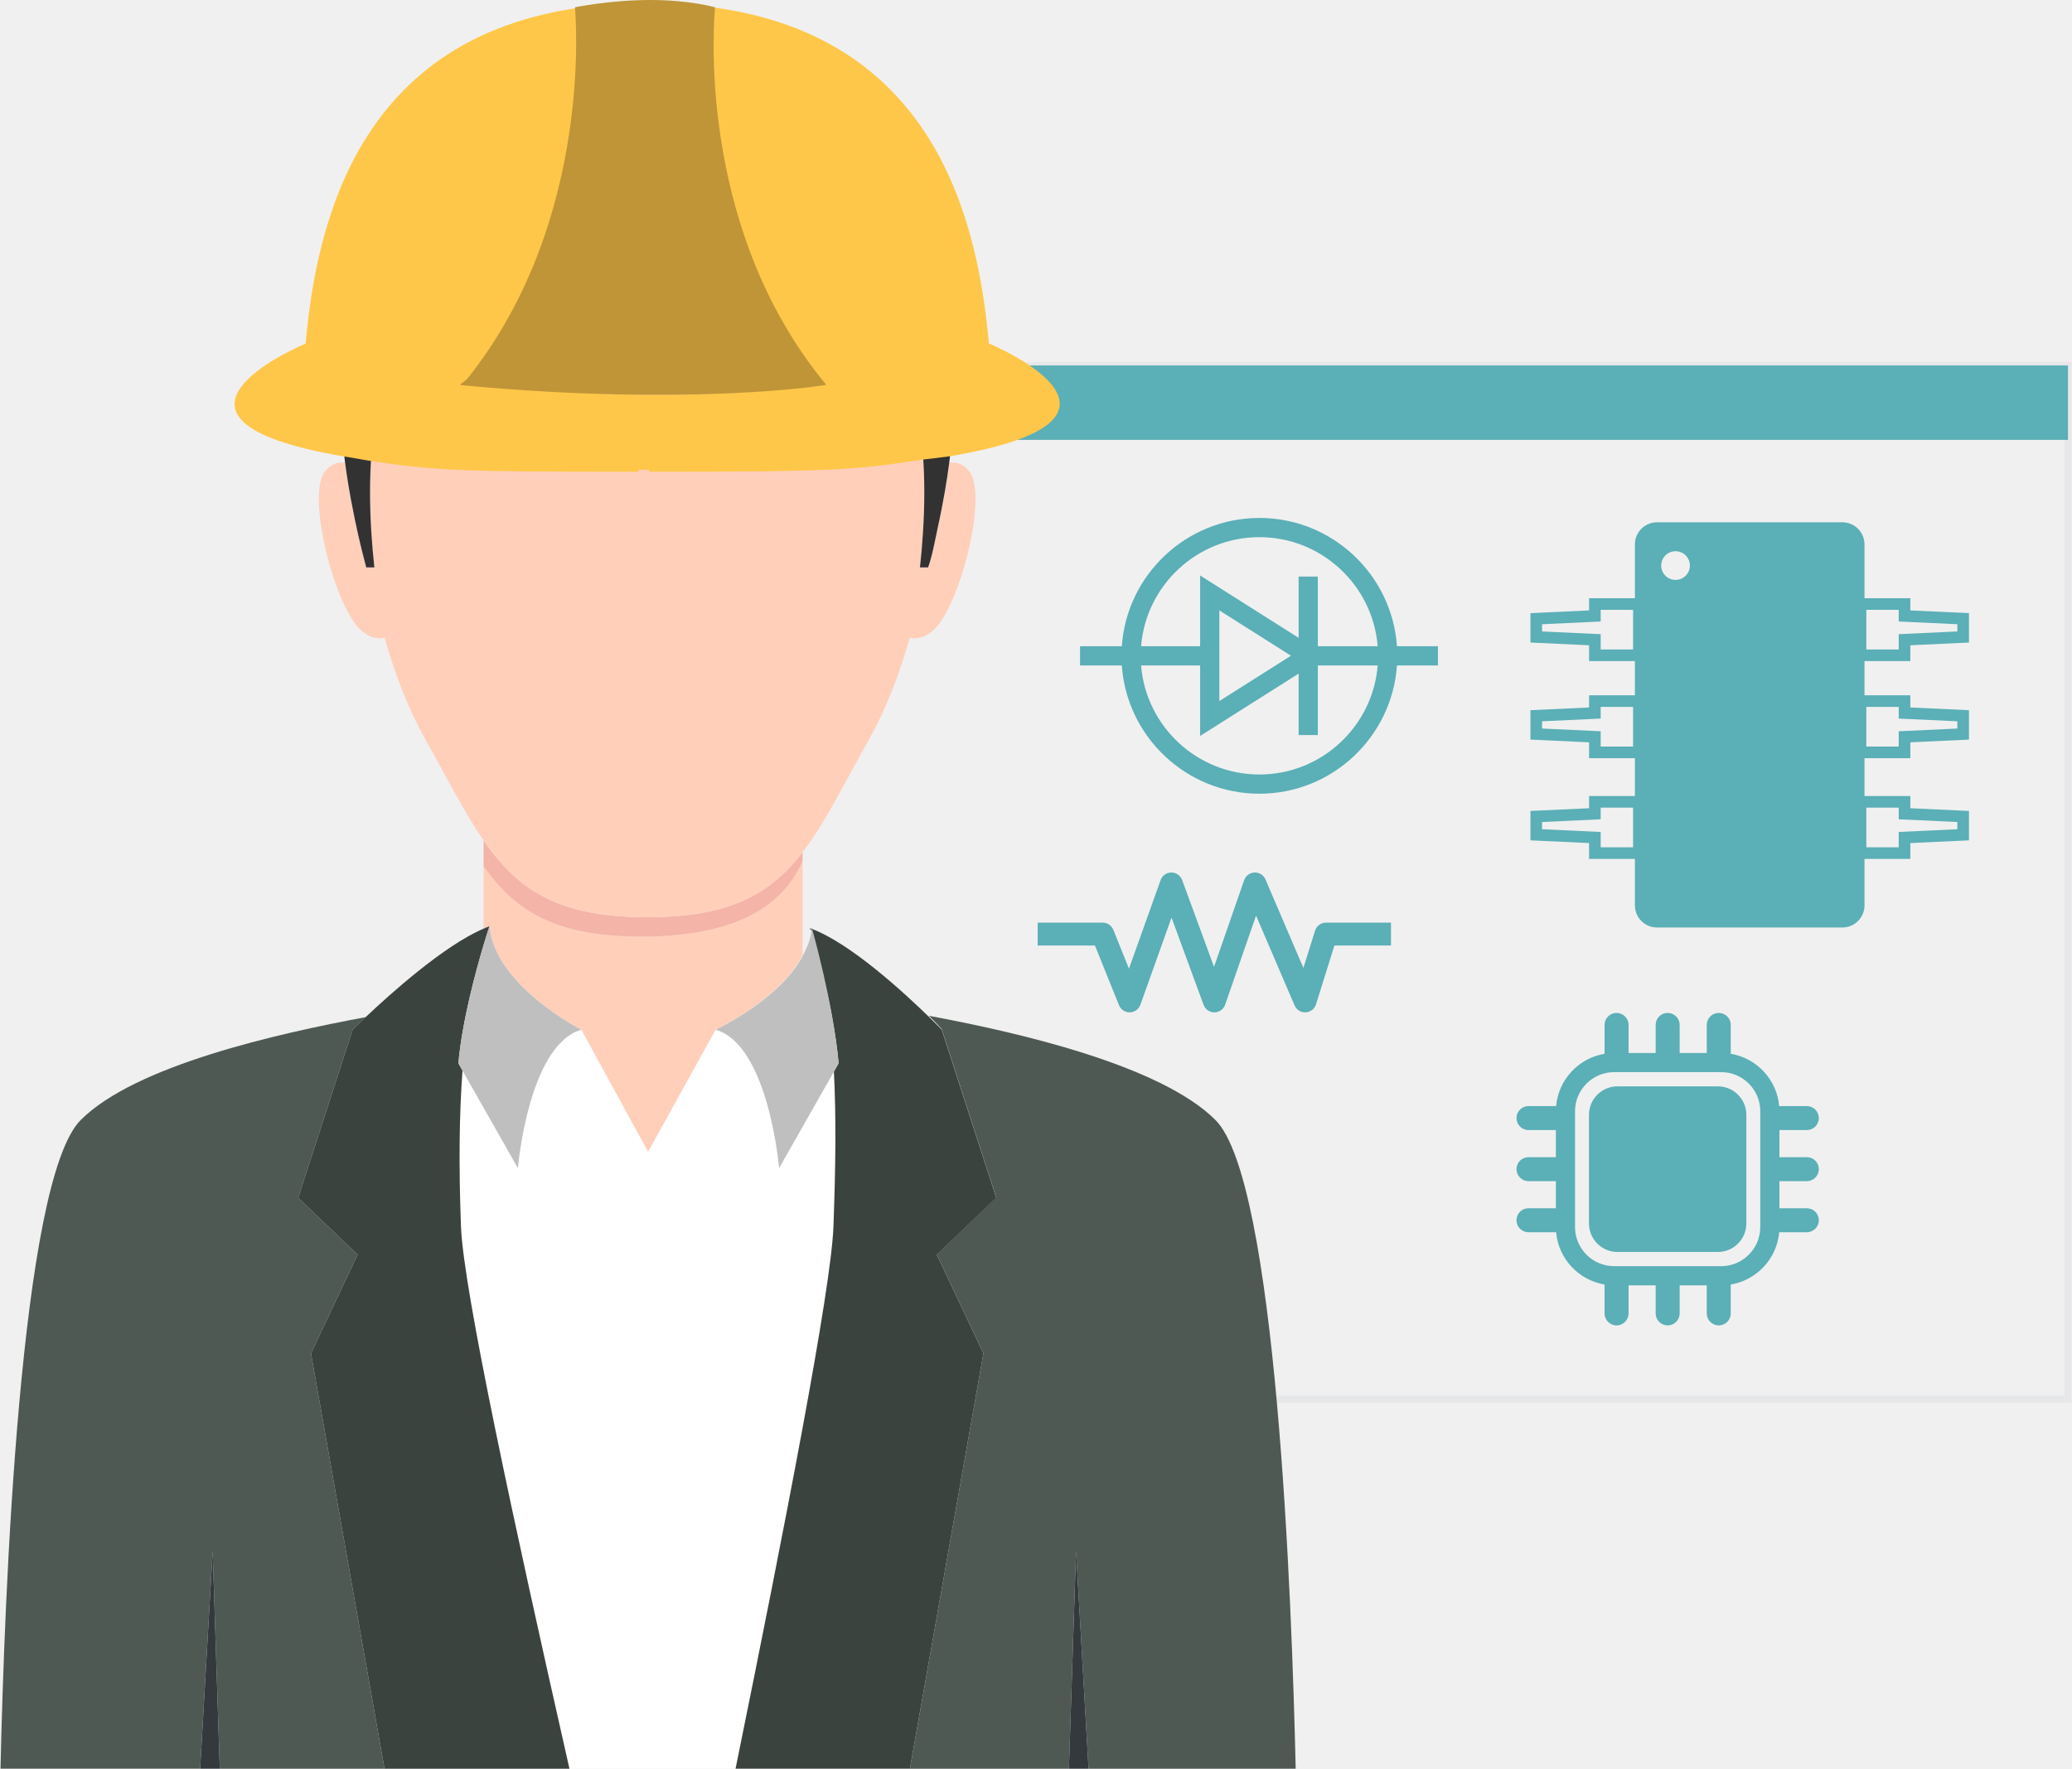
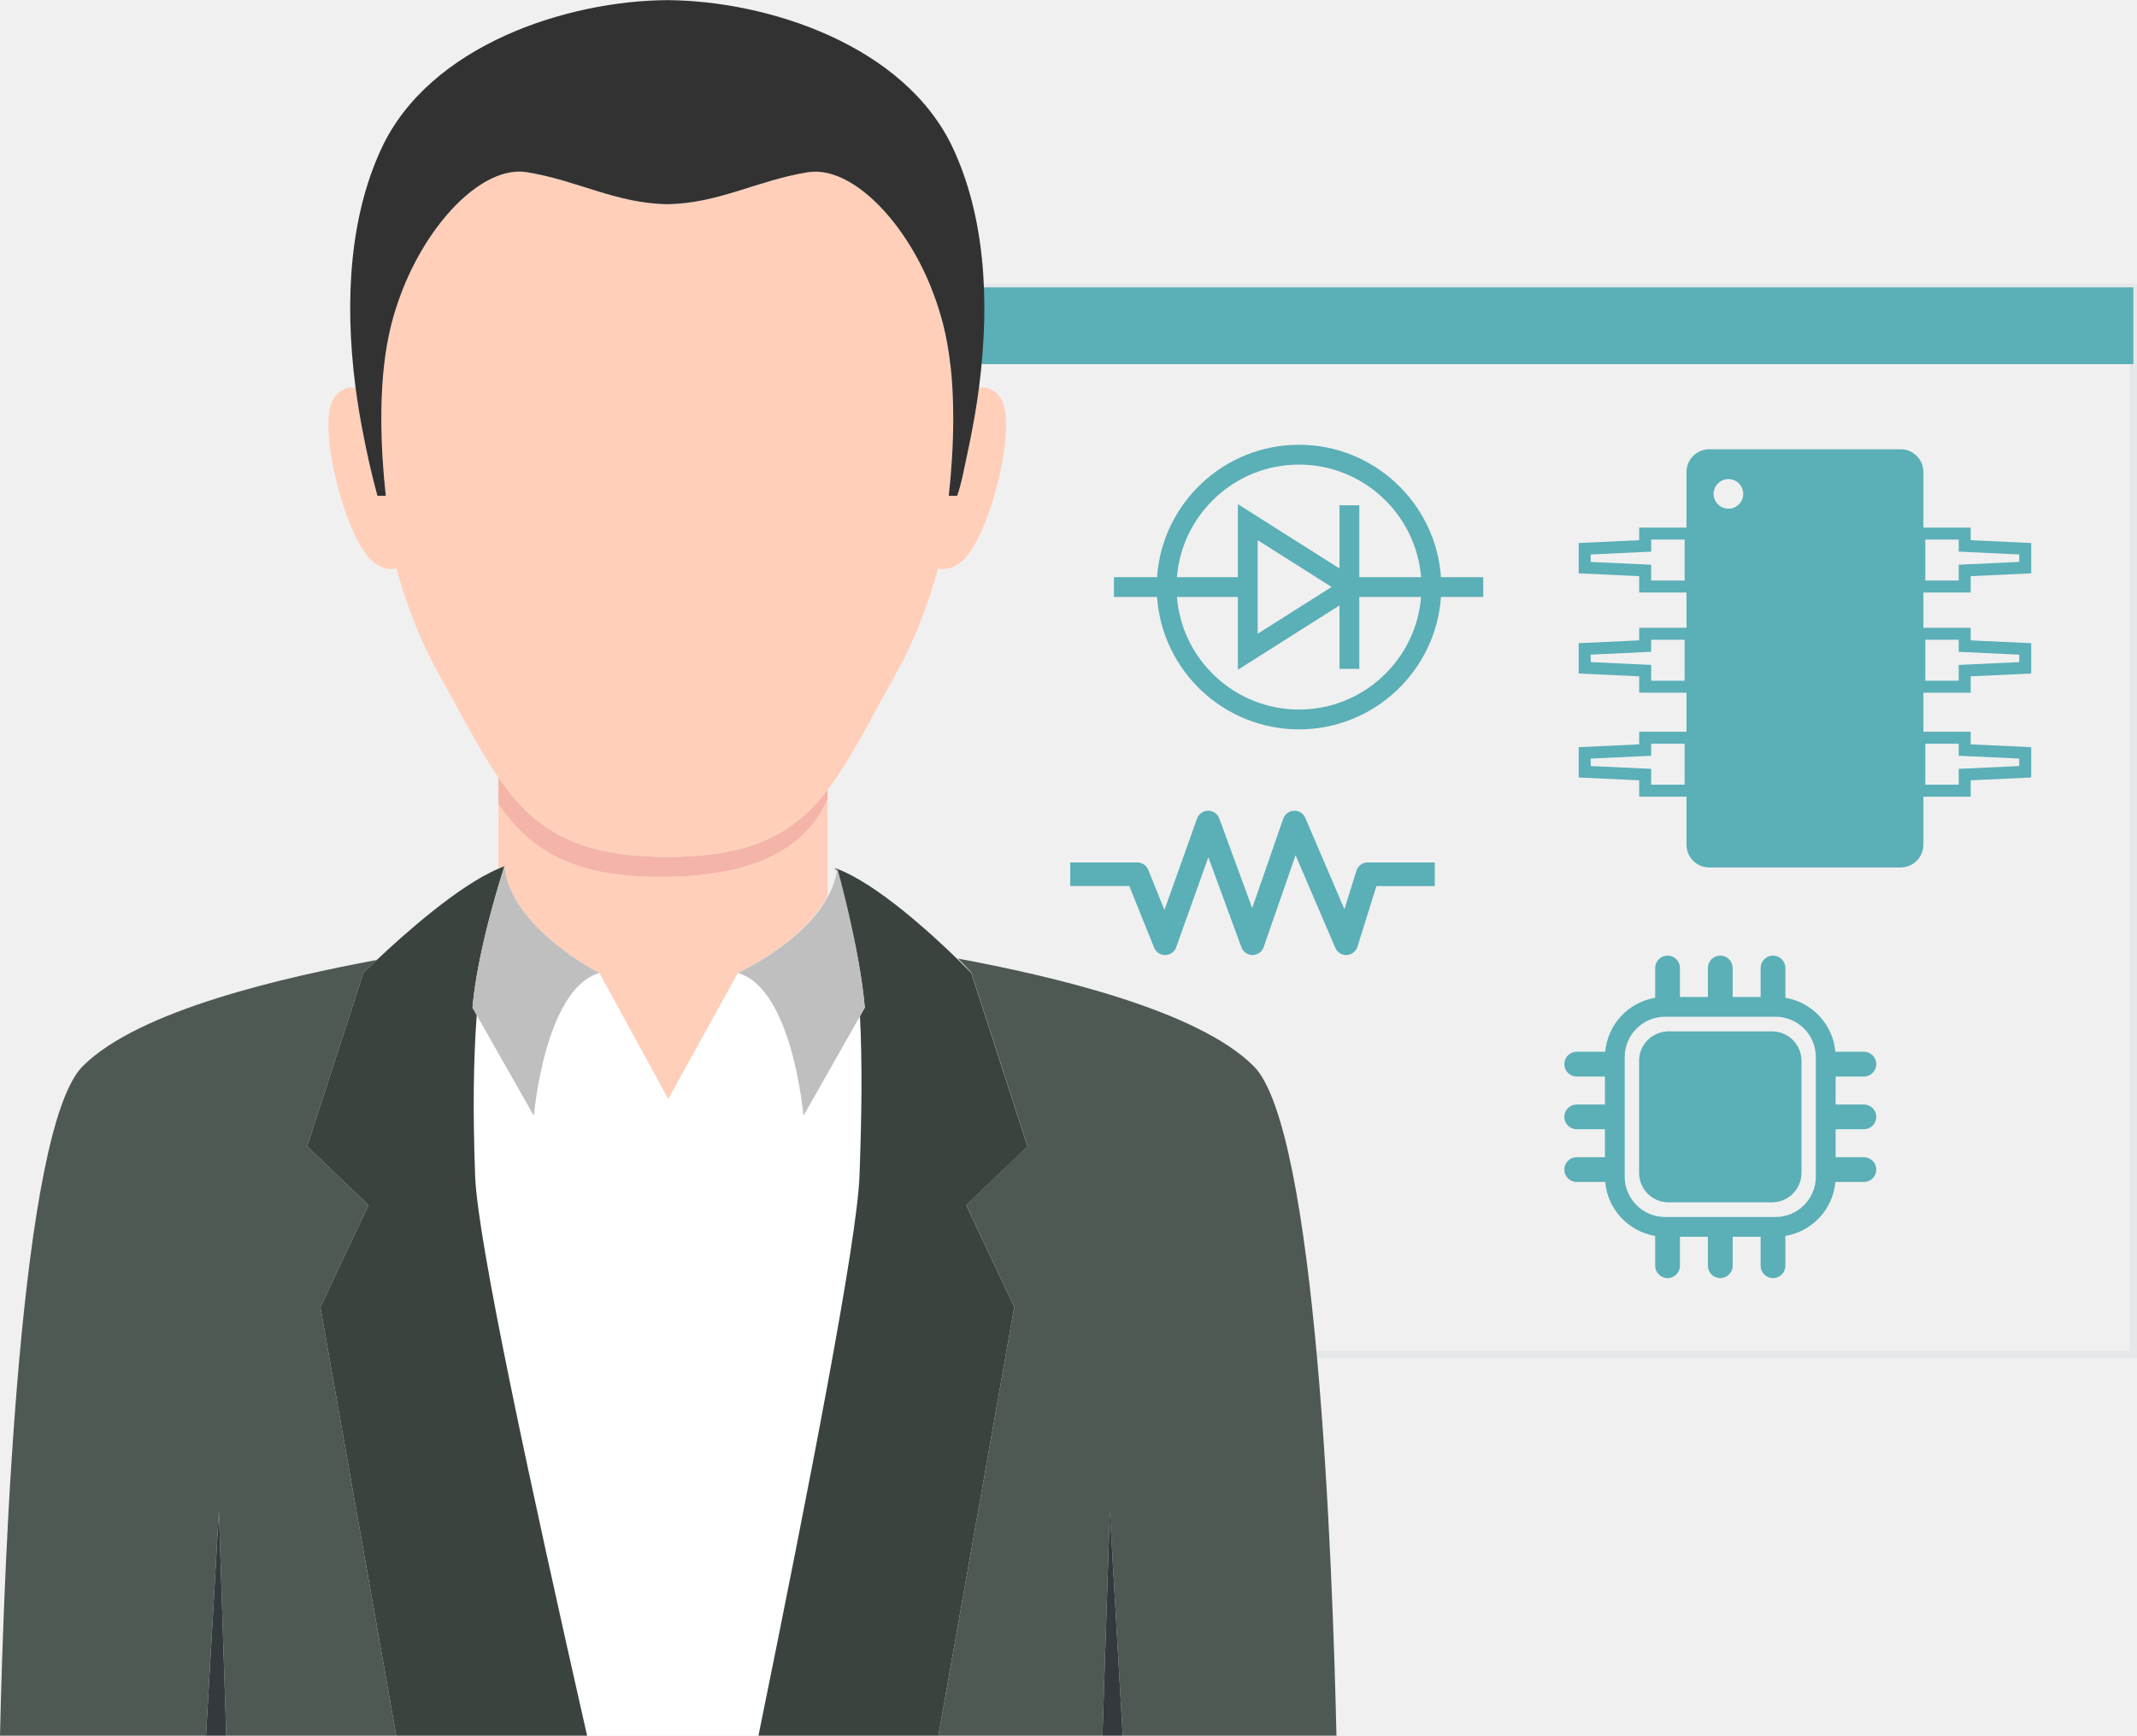
- <svg xmlns="http://www.w3.org/2000/svg" xml:space="preserve" width="609px" height="520px" version="1.1" style="shape-rendering:geometricPrecision; text-rendering:geometricPrecision; image-rendering:optimizeQuality; fill-rule:evenodd; clip-rule:evenodd" viewBox="0 0 3108608 2655595" enable-background="new 0 0 298 298">
-   <defs>
-     <style type="text/css">
-    
-     .str0 {stroke:#E6E7E8;stroke-width:10641.5}
-     .fil0 {fill:none}
-     .fil9 {fill:#323232}
-     .fil5 {fill:#34393E}
-     .fil7 {fill:#3B433F}
-     .fil2 {fill:#4F5954}
-     .fil1 {fill:#5BAFB7}
-     .fil12 {fill:#5BAFB7}
-     .fil11 {fill:#BF9537}
-     .fil8 {fill:#BFBFBF}
-     .fil4 {fill:#F4B4A7}
-     .fil10 {fill:#FFC749}
-     .fil3 {fill:#FFCFBA}
-     .fil6 {fill:white}
-    
-   </style>
-   </defs>
+ <svg xmlns="http://www.w3.org/2000/svg" xml:space="preserve" width="1902px" height="1545px" version="1.1" shape-rendering="geometricPrecision" text-rendering="geometricPrecision" image-rendering="optimizeQuality" fill-rule="evenodd" clip-rule="evenodd" viewBox="0 0 5346610 4342415">
  <g id="Layer_x0020_1">
-     <rect class="fil0 str0" x="971135" y="548708" width="2132152" height="1552093" />
-     <polygon class="fil1" points="1060243,548708 1060243,612551 1060243,660438 3103287,660438 3103287,612551 3103287,548708 " />
-     <path class="fil2" d="M1823687 1681607c-82568,-82568 -297788,-131921 -430155,-156450 12017,11716 19298,20095 19298,20095l81784 252760 -89174 85615 69960 148342 -110360 623626 238668 0 10708 -326774 18773 326774 310909 0c-5792,-255378 -29047,-882624 -120411,-973988z" />
-     <path class="fil2" d="M535997 1883820l-89192 -85440 81784 -252362c0,0 7408,-7408 19473,-18852 -132560,24740 -345559,72367 -427621,154411 -91364,91376 -114632,718610 -120441,973988l299658 0 18785 -326774 10708 326804 247228 0 -110324 -623524 69942 -148251z" />
-     <path class="fil3" d="M725137 1418869c2076,-6962 3879,-12850 5315,-17398 -1834,5713 -3626,11504 -5315,17398z" />
-     <path class="fil3" d="M871712 1546030l100334 183584 101547 -183584c0,0 95466,-44611 130292,-112013l0 -141037c-31925,72929 -108647,113263 -242324,113263 -127849,0 -188627,-37571 -236514,-105776l0 93897c2968,-1260 6002,-2648 8844,-3655 7764,89324 137821,155321 137821,155321z" />
-     <path class="fil4" d="M961573 1406261c133677,0 210399,-40316 242324,-113262l0 -13423c-48556,63029 -109383,97571 -233160,97571 -133737,0 -194250,-41100 -245678,-115446l0 38784c47881,68199 108677,105776 236514,105776z" />
-     <polygon class="fil5" points="299676,2655595 329151,2655595 318443,2328821 " />
-     <polygon class="fil5" points="1603708,2655595 1633189,2655595 1614422,2328821 " />
-     <path class="fil6" d="M1250963 1608932l-82230 144819c0,0 -15528,-184435 -95128,-207721l-101547 183584 -100334 -183584c-79583,23286 -95129,207721 -95129,207721l-83111 -146381c-4995,67595 -5713,142309 -2316,234439 3493,93855 79678,446660 162820,813768l118052 0 131281 0c74793,-367108 143462,-719919 146943,-813768 3396,-91937 4102,-165981 699,-232877z" />
-     <path class="fil7" d="M693472 1607370l-6177 -10883c5411,-62263 25904,-137634 37830,-177630 1689,-5876 3481,-11667 5315,-17398 2142,-6817 3451,-10744 3451,-10744 -2842,1007 -5876,2377 -8844,3655 -58800,24867 -140186,97988 -176997,132814 -12065,11444 -19473,18852 -19473,18852l-81784 252362 89192 85440 -69942 148233 110348 623524 99520 0 178083 0c-83142,-367108 -159327,-719919 -162820,-813768 -3421,-92148 -2703,-166844 2298,-234457z" />
-     <path class="fil7" d="M1214846 1393520c338,1007 640,2075 990,3083 96,-845 349,-1659 428,-2504 -477,-163 -971,-434 -1418,-579z" />
-     <path class="fil7" d="M1405440 1883820l89174 -85440 -81784 -252362c0,0 -7281,-7583 -19298,-19310 -36805,-35930 -118655,-111362 -177232,-132609 338,1134 34012,113516 41722,202376l-7053 12433c3403,66896 2697,140940 -699,232889 -3481,93855 -72162,446660 -146943,813768l172599 0 89096 0 110354 -623524 -69936 -148221z" />
-     <path class="fil8" d="M733897 1390727c0,0 -1309,3927 -3451,10744 -1436,4548 -3240,10436 -5315,17398 -11920,39996 -32419,115367 -37830,177630l6177 10883 83111 146381c0,0 15546,-184435 95129,-207721 -6,-12 -130063,-66009 -137821,-155315z" />
-     <path class="fil8" d="M1073605 1546030c79600,23286 95128,207721 95128,207721l82230 -144819 7052 -12433c-7709,-88842 -39585,-201224 -39935,-202376 0,-18 1755,-114 1755,-114 0,30 0,66 0,78 0,863 -2154,1659 -2250,2503 -1502,13121 -6702,25603 -12819,37427 -34790,67402 -131161,112013 -131161,112013z" />
-     <path class="fil3" d="M970731 1377147c123795,0 184610,-34542 233160,-97571 33680,-43718 61466,-101161 100238,-170337 25759,-45938 45552,-97999 60621,-151762 10950,2715 22918,-78 35593,-11299 39568,-34923 82743,-203842 53599,-238764 -9815,-11842 -20317,-14304 -29897,-12434 -1804,13905 -3976,27931 -6371,42072 -814,4820 -1785,9670 -2684,14526 -1707,9351 -3481,18737 -5460,28172 -398,2027 -717,4006 -1152,6015 -30,-115 -66,-428 -96,-543 -4724,22170 -9960,50807 -15975,66769l-12216 -6c7052,-63843 11909,-157668 -4693,-235079 -28745,-133960 -126299,-247385 -200041,-235766 -72754,11510 -130419,45697 -204687,46578 -74297,-881 -131981,-34971 -204734,-46494 -73725,-11636 -171278,101704 -200029,235670 -16614,77411 -11746,171248 -4712,235091l-12210 0c-8669,-31925 -15835,-64084 -21753,-95611 -18,67 -31,254 -49,320 -561,-2938 -1007,-5779 -1550,-8717 -1152,-6431 -2329,-12832 -3384,-19220 -1870,-11335 -3578,-22604 -5013,-33777 -9580,-1870 -20065,610 -29898,12452 -29131,34922 14044,203841 53600,238764 12704,11221 24709,14014 35628,11287 15082,53775 34905,105842 60670,151774 33710,60146 59379,111362 87805,152463 51446,74327 111953,115427 245690,115427z" />
-     <path class="fil9" d="M525651 748013c513,2859 1038,5478 1599,8331 5924,31538 13091,63686 21753,95611l12210 0c-7040,-63843 -11908,-157668 4712,-235079 28745,-133960 126298,-247385 200029,-235766 72765,11510 130437,45697 204734,46578 74268,-881 131952,-34971 204687,-46494 73742,-11637 171296,101704 200041,235670 16602,77411 11746,171248 4693,235091l12222 0c6015,-15963 11251,-44593 15975,-66769 398,-1882 862,-3686 1243,-5604 1978,-9417 3734,-18756 5459,-28106 893,-4851 1870,-9671 2685,-14491 2394,-14140 4566,-28154 6370,-42059 17108,-131921 7010,-252682 -37782,-348642 -70196,-150417 -270273,-214586 -415599,-215443 -145391,863 -345451,65044 -415646,215443 -44804,95972 -54891,216739 -37782,348660 1454,11173 3179,22460 5013,33789 1037,6431 2238,12849 3384,19280z" />
-     <g id="_795087993472">
-       <path class="fil10" d="M529011 687494c8892,1387 14352,2684 22363,3927 105233,16264 150785,16777 406169,16903l0 -3094c15963,0 10805,0 13375,0 2588,0 2588,0 2588,0l0 3094c271340,-126 305165,-2105 407207,-17778 9320,-1435 20348,-2183 30868,-3830 3451,-543 7360,-700 10696,-1261 337247,-55784 61322,-169782 61322,-169782 -16379,-182166 -79202,-459395 -413891,-504597 -429,4343 -31255,325212 151424,566739 0,0 -182052,33372 -500495,428 -3831,-398 4663,-6195 6925,-9290 175127,-240007 145519,-553552 145103,-557865 -335232,44949 -398297,322527 -414706,504790 0,0 -273880,113196 56520,169239 4717,814 9555,1599 14532,2377z" />
-       <path class="fil11" d="M700404 568965c-2492,3095 -13170,8904 -8971,9309 349342,32944 548099,-399 548099,-399 -200404,-241527 -167043,-562329 -167043,-566691 0,-30 0,-205 0,-205 0,0 -37143,-10979 -97029,-10979 -59885,0 -113093,10895 -113093,10895 0,0 0,175 0,205 0,4313 30151,317876 -161963,557865z" />
-     </g>
-     <g id="_795087995584">
-       <g>
-         <g>
-           <path class="fil12" d="M2577714 1631066l-150561 0c-23654,0 -42832,19177 -42832,42837l0 163013c0,23660 19178,42844 42832,42844l150561 0c23654,0 42832,-19184 42832,-42844l0 -163007c0,-23666 -19178,-42843 -42832,-42843z" />
-           <path class="fil12" d="M2711331 1773417c9941,0 18007,-8059 18007,-18007 0,-9942 -8066,-18007 -18007,-18007l-41113 0 0 -40684 41113 0c9941,0 18007,-8066 18007,-18008 0,-9947 -8066,-18013 -18007,-18013l-41475 6c-3523,-39815 -33812,-72035 -72717,-78514l0 -43345c0,-9947 -8059,-18007 -18007,-18007 -9948,0 -18007,8060 -18007,18007l0 42138 -40684 0 0 -42138c0,-9947 -8066,-18007 -18008,-18007 -9947,0 -18007,8060 -18007,18007l0 42138 -40684 0 0 -42138c0,-9947 -8065,-18007 -18013,-18007 -9942,0 -18007,8060 -18007,18007l0 43345c-38905,6479 -69194,38699 -72711,78508l-41475 0c-9947,0 -18007,8066 -18007,18013 0,9942 8060,18008 18007,18008l41107 0 0 40684 -41107 0c-9947,0 -18007,8065 -18007,18007 0,9948 8060,18007 18007,18007l41107 0 0 40690 -41107 0c-9947,0 -18007,8060 -18007,18007 0,9942 8060,18008 18007,18008l41475 0c3523,39809 33812,72029 72717,78508l0 43350c0,9948 8059,18008 18007,18008 9942,0 18007,-8060 18007,-18008l0 -42143 40684 0 0 42143c0,9948 8060,18008 18007,18008 9948,0 18008,-8060 18008,-18008l0 -42143 40684 0 0 42143c0,9948 8065,18008 18007,18008 9948,0 18007,-8060 18007,-18008l0 -43350c38905,-6473 69194,-38693 72717,-78508l41475 0c9941,0 18007,-8060 18007,-18008 0,-9941 -8066,-18007 -18007,-18007l-41107 0 0 -40684 41107 0 0 -6zm-69876 68935c0,32383 -26338,58721 -58722,58721l-160600 0c-32383,0 -58727,-26338 -58727,-58721l0 -173884c0,-32383 26344,-58727 58727,-58727l160600 0c32377,0 58722,26344 58722,58727l0 173884 0 0z" />
-         </g>
-       </g>
-       <g>
-    </g>
-       <g>
-    </g>
-       <g>
-    </g>
-       <g>
-    </g>
-       <g>
-    </g>
-       <g>
-    </g>
-       <g>
-    </g>
-       <g>
-    </g>
-       <g>
-    </g>
-       <g>
-    </g>
-       <g>
-    </g>
-       <g>
-    </g>
-       <g>
-    </g>
-       <g>
-    </g>
-       <g>
-    </g>
-     </g>
-     <g id="_795088000544">
-       <g>
-         <g>
-           <path class="fil12" d="M2866706 992617l0 -23799 87998 -4090 0 -44158 -87998 -4072 0 -18327 -68808 0 0 -80771c0,-18303 -14888,-33216 -33179,-33216l-278266 0c-18297,0 -33191,14901 -33191,33216l0 80771 -68796 0 0 18327 -87986 4072 0 44158 87986 4090 0 23799 68796 0 0 51319 -68796 0 0 18279 -87986 4096 0 44135 87986 4108 0 23793 68796 0 0 56815 -68796 0 0 18333 -87986 4090 0 44135 87986 4078 0 23810 68796 0 0 69791c0,18315 14894,33180 33191,33180l278266 0c18291,0 33185,-14865 33185,-33180l0 -69791 68802 0 0 -23810 87998 -4078 0 -44135 -87998 -4090 0 -18333 -68808 0 0 -56815 68808 0 0 -23799 87998 -4102 0 -44135 -87998 -4096 0 -18285 -68808 0 0 -51313 68808 0 0 0zm-66057 -77012l48611 0 0 17524 88010 4103 0 10834 -88010 4102 0 22997 -48611 0 0 -59560zm-350102 59560l-48641 0 0 -22985 -87991 -4102 0 -10828 87997 -4102 0 -17531 48623 0 0 59548 12 0 0 0zm0 145735l-48641 0 0 -22966 -87997 -4102 0 -10859 87997 -4102 0 -17531 48629 0 0 59560 12 0 0 0zm0 151232l-48641 0 0 -23003 -87997 -4090 0 -10840 87997 -4090 0 -17513 48629 0 0 59530 12 6zm63728 -401434c-11872,0 -21554,-9664 -21554,-21554 0,-11903 9670,-21543 21554,-21543 11891,0 21543,9640 21543,21543 0,11884 -9664,21554 -21543,21554zm286374 341898l48611 0 0 17513 88010 4090 0 10834 -88010 4096 0 22997 -48611 6 0 -59536zm0 -151243l48611 0 0 17530 88010 4102 0 10865 -88010 4096 0 22979 -48611 0 0 -59572z" />
-         </g>
-       </g>
-       <g>
-    </g>
-       <g>
-    </g>
-       <g>
-    </g>
-       <g>
-    </g>
-       <g>
-    </g>
-       <g>
-    </g>
-       <g>
-    </g>
-       <g>
-    </g>
-       <g>
-    </g>
-       <g>
-    </g>
-       <g>
-    </g>
-       <g>
-    </g>
-       <g>
-    </g>
-       <g>
-    </g>
-       <g>
-    </g>
-     </g>
-     <g id="_795088006720">
-       <g id="XMLID_21_">
-         <path id="XMLID_904_" class="fil12" d="M1958202 1519987c-6847,0 -13079,-4078 -15793,-10418l-57781 -134811 -46409 133677c-2388,6865 -8825,11486 -16089,11552 -48,0 -102,0 -150,0 -7203,0 -13652,-4494 -16138,-11262l-48104 -131041 -46746 130896c-2401,6720 -8705,11263 -15842,11401 -7155,145 -13621,-4138 -16288,-10762l-36075 -89572 -85952 0 0 -34380 97559 0c7016,0 13326,4265 15944,10768l23503 58360 47495 -132977c2431,-6817 8874,-11377 16107,-11407 24,0 54,0 78,0 7203,0 13646,4494 16131,11262l47875 130419 45184 -130129c2329,-6708 8537,-11293 15631,-11540 7106,-248 13609,3885 16403,10406l56929 132838 17483 -55935c2244,-7178 8886,-12065 16402,-12065l97560 0 0 34380 -84921 0 -27587 88281c-2148,6865 -8343,11667 -15528,12035 -296,12 -591,24 -881,24z" />
-       </g>
-       <g>
-    </g>
-       <g>
-    </g>
-       <g>
-    </g>
-       <g>
-    </g>
-       <g>
-    </g>
-       <g>
-    </g>
-       <g>
-    </g>
-       <g>
-    </g>
-       <g>
-    </g>
-       <g>
-    </g>
-       <g>
-    </g>
-       <g>
-    </g>
-       <g>
-    </g>
-       <g>
-    </g>
-       <g>
-    </g>
-     </g>
-     <g id="_795088010592">
-       <g>
-         <path class="fil12" d="M2157610 970266l-61497 0c-7432,-107447 -97203,-192591 -206502,-192591 -109299,0 -199070,85144 -206502,192591l-62703 0 0 28842 62703 0c7432,107447 97203,192591 206502,192591 109299,0 199070,-85144 206502,-192591l61497 0 0 -28842zm-267999 192591c-93391,0 -170216,-72222 -177582,-163749l88650 0 0 105878 147823 -93614 0 92293 28841 0 0 -104557 89850 0c-7366,91527 -84197,163749 -177582,163749zm-60091 -246396l107471 68060 -107471 68060 0 -136120zm147823 53805l0 -104557 -28841 0 0 91961 -147823 -93614 0 106210 -88650 0c7366,-91526 84191,-163749 177582,-163749 93385,0 170216,72223 177582,163749l-89850 0z" />
-       </g>
+     <g id="_908294310352">
+       <rect fill="none" stroke="#E6E7E8" stroke-width="18301.9" x="1670290" y="718701" width="3667167" height="2669502" />
+       <polygon fill="#5BAFB7" points="1823552,718705 1823552,828510 1823552,910873 5337455,910873 5337455,828510 5337455,718705 " />
+       <path fill="#4F5954" d="M3136623 2667217c-142013,-142014 -512178,-226897 -739838,-269085 20668,20151 33191,34563 33191,34563l140662 434731 -153374 147252 120326 255138 -189812 1072596 410494 0 18418 -562032 32288 562032 534743 0c-9963,-439233 -49960,-1518057 -207101,-1675199l3 4z" />
+       <path fill="#4F5954" d="M921882 3015010l-153404 -146950 140662 -434047c0,0 12742,-12742 33494,-32425 -227996,42553 -594340,124469 -735483,265579 -157142,157161 -197162,1235965 -207151,1675198l515392 0 32308 -562031 18418 562081 425217 0 -189752 -1072423 120295 -254982 4 0z" />
+       <path fill="#FFCFBA" d="M1247190 2215322c3572,-11974 6672,-22099 9142,-29924 -3153,9826 -6238,19786 -9142,29924z" />
+       <path fill="#FFCFBA" d="M1499290 2434032l172569 315754 174653 -315754c0,0 164196,-76726 224095,-192656l0 -242573c-54909,125431 -186867,194801 -416781,194801 -219892,0 -324425,-64619 -406789,-181923l0 161493c5106,-2167 10324,-4554 15211,-6287 13352,153632 237042,267142 237042,267142l0 3z" />
+       <path fill="#F4B4A7" d="M1653845 2193638c229918,0 361873,-69341 416782,-194801l0 -23086c-83513,108407 -188132,167811 -401023,167811 -230020,0 -334098,-70685 -422550,-198556l0 66708c82353,117294 186916,181924 406788,181924l3 0z" />
+       <polygon fill="#34393E" points="515425,4342415 566118,4342415 547703,3780384 " />
+       <polygon fill="#34393E" points="2758275,4342415 2808978,4342415 2776700,3780384 " />
+       <path fill="white" d="M2151579 2542221l-141429 249079c0,0 -26707,-317218 -163615,-357268l-174653 315754 -172569 -315754c-136877,40050 -163615,357268 -163615,357268l-142946 -251765c-8592,116258 -9827,244764 -3984,403220 6009,161424 137041,768226 280040,1399630l203041 0 225794 0c128638,-631401 246746,-1238216 252731,-1399630 5840,-158128 7055,-285478 1202,-400534l3 0z" />
+       <path fill="#3B433F" d="M1192729 2539532l-10624 -18717c9306,-107090 44555,-236724 65065,-305513 2905,-10105 5985,-20068 9142,-29924 3685,-11725 5936,-18478 5936,-18478 -4887,1733 -10105,4087 -15211,6288 -101134,42768 -241112,168531 -304423,228430 -20752,19683 -33494,32424 -33494,32424l-140662 434048 153404 146950 -120296 254952 189792 1072423 171167 0 306293 0c-142999,-631401 -274031,-1238216 -280040,-1399630 -5882,-158490 -4647,-286962 3954,-403250l-3 -3z" />
+       <path fill="#3B433F" d="M2089460 2171724c581,1733 1102,3569 1703,5301 166,-1454 601,-2855 737,-4305 -820,-279 -1670,-747 -2440,-996z" />
+       <path fill="#3B433F" d="M2417264 3015010l153374 -146950 -140662 -434047c0,0 -12523,-13044 -33191,-33211 -63302,-61798 -204077,-191535 -304825,-228079 580,1952 58497,195239 71760,348075l-12131 21383c5853,115057 4638,242406 -1201,400554 -5986,161424 -124114,768226 -252732,1399630l296861 0 153238 0 189801 -1072423 -120285 -254932 -7 0z" />
+       <path fill="#BFBFBF" d="M1262258 2166920c0,0 -2251,6756 -5936,18478 -2470,7821 -5574,17950 -9142,29924 -20503,68789 -55759,198423 -65065,305513l10624 18716 142946 251766c0,0 26737,-317218 163615,-357268 -10,-20 -223700,-113533 -237042,-267132l0 3z" />
+       <path fill="#BFBFBF" d="M1846532 2434032c136907,40050 163615,357268 163615,357268l141429 -249079 12130 -21383c-13259,-152803 -68085,-346093 -68686,-348075 0,-30 3018,-196 3018,-196 0,53 0,113 0,133 0,1484 -3705,2855 -3871,4306 -2583,22567 -11526,44036 -22046,64370 -59836,115926 -225589,192656 -225589,192656z" />
+       <path fill="#FFCFBA" d="M1669598 2143562c212920,0 317516,-59407 401022,-167811 57927,-75193 105718,-173990 172403,-292970 44302,-79011 78343,-168552 104260,-261021 18833,4671 39419,-133 61217,-19434 68055,-60065 142312,-350595 92187,-410659 -16881,-20367 -34944,-24603 -51420,-21386 -3104,23915 -6839,48040 -10959,72361 -1401,8289 -3070,16632 -4617,24984 -2935,16085 -5986,32225 -9392,48456 -684,3486 -1232,6888 -1982,10344 -53,-199 -113,-737 -166,-933 -8124,38131 -17130,87387 -27474,114838l-21011 -10c12130,-109805 20483,-271179 -8071,-404322 -49434,-230402 -217223,-425486 -344055,-405504 -125132,19796 -224313,78596 -352048,80113 -127785,-1514 -227000,-60148 -352129,-79967 -126802,-20011 -294587,174926 -344038,405338 -28577,133143 -20201,294537 -8104,404342l-21001 0c-14909,-54909 -27235,-110220 -37414,-164445 -29,116 -53,438 -83,551 -966,-5053 -1732,-9939 -2665,-14992 -1982,-11062 -4007,-22070 -5820,-33058 -3217,-19497 -6155,-38878 -8621,-58093 -16476,-3217 -34509,1049 -51424,21416 -50102,60064 24155,350595 92191,410659 21850,19298 42496,24102 61276,19414 25941,92489 60035,182043 104347,261041 57980,103447 102130,191534 151020,262226 88485,127837 192554,198522 422571,198522z" />
+       <path fill="#323232" d="M904088 1061495c883,4916 1786,9421 2748,14328 10189,54242 22515,109536 37414,164445l21001 0c-12107,-109805 -20480,-271179 8104,-404322 49438,-230402 217226,-425486 344038,-405504 125152,19796 224344,78596 352128,80113 127735,-1514 226950,-60148 352049,-79967 126832,-20015 294617,174926 344055,405338 28554,133143 20201,294537 8071,404342l21020 0c10345,-27455 19351,-76697 27475,-114838 684,-3237 1484,-6340 2138,-9637 3403,-16197 6424,-32258 9388,-48339 1537,-8343 3217,-16632 4618,-24925 4116,-24321 7854,-48422 10955,-72338 29423,-226897 12058,-434598 -64981,-599641 -120730,-258707 -464848,-369076 -714801,-370550 -250062,1484 -594153,111873 -714883,370550 -77059,165066 -94408,372777 -64982,599674 2500,19218 5468,38629 8622,58116 1782,11062 3847,22100 5819,33161l4 -6z" />
+       <path fill="#5BAFB7" d="M4433503 2580288l-258956 0c-40684,0 -73669,32982 -73669,73676l0 280372c0,40694 32985,73689 73669,73689l258956 0c40684,0 73669,-32995 73669,-73689l0 -280362c0,-40704 -32985,-73686 -73669,-73686z" />
+       <path fill="#5BAFB7" d="M4663314 2825122c17097,0 30971,-13860 30971,-30970 0,-17100 -13874,-30971 -30971,-30971l-70711 0 0 -69974 70711 0c17097,0 30971,-13873 30971,-30973 0,-17107 -13874,-30980 -30971,-30980l-71335 10c-6058,-68481 -58156,-123898 -125069,-135039l0 -74552c0,-17107 -13860,-30970 -30970,-30970 -17110,0 -30970,13863 -30970,30970l0 72474 -69975 0 0 -72474c0,-17107 -13873,-30970 -30973,-30970 -17107,0 -30970,13863 -30970,30970l0 72474 -69975 0 0 -72474c0,-17107 -13870,-30970 -30980,-30970 -17100,0 -30970,13863 -30970,30970l0 74552c-66913,11145 -119010,66562 -125059,135029l-71335 0c-17107,0 -30971,13873 -30971,30980 0,17100 13864,30973 30971,30973l70701 0 0 69974 -70701 0c-17107,0 -30971,13871 -30971,30971 0,17110 13864,30970 30971,30970l70701 0 0 69984 -70701 0c-17107,0 -30971,13863 -30971,30970 0,17100 13864,30974 30971,30974l71335 0c6058,68470 58156,123884 125069,135028l0 74559c0,17110 13860,30974 30970,30974 17100,0 30970,-13864 30970,-30974l0 -72484 69975 0 0 72484c0,17110 13863,30974 30970,30974 17110,0 30973,-13864 30973,-30974l0 -72484 69975 0 0 72484c0,17110 13870,30974 30970,30974 17110,0 30970,-13864 30970,-30974l0 -74559c66913,-11134 119011,-66548 125069,-135028l71335 0c17097,0 30971,-13864 30971,-30974 0,-17097 -13874,-30970 -30971,-30970l-70701 0 0 -69974 70701 0 0 -10zm-120182 118566c0,55695 -45298,100997 -100998,100997l-276221 0c-55696,0 -101008,-45298 -101008,-100997l0 -299069c0,-55696 45312,-101007 101008,-101007l276221 0c55686,0 100998,45311 100998,101007l0 299069 0 0z" />
+       <path fill="#5BAFB7" d="M4930550 1482200l0 -40933 151352 -7035 0 -75949 -151352 -7005 0 -31521 -118347 0 0 -138923c0,-31481 -25605,-57130 -57067,-57130l-478599 0c-31468,0 -57086,25629 -57086,57130l0 138923 -118324 0 0 31521 -151332 7005 0 75949 151332 7035 0 40933 118324 0 0 88266 -118324 0 0 31438 -151332 7045 0 75910 151332 7064 0 40923 118324 0 0 97718 -118324 0 0 31531 -151332 7035 0 75910 151332 7014 0 40953 118324 0 0 120033c0,31501 25615,57067 57086,57067l478599 0c31458,0 57077,-25566 57077,-57067l0 -120033 118337 0 0 -40953 151352 -7014 0 -75910 -151352 -7035 0 -31531 -118347 0 0 -97718 118347 0 0 -40933 151352 -7054 0 -75910 -151352 -7045 0 -31448 -118347 0 0 -88256 118347 0 0 0zm-113613 -132456l83609 0 0 30140 151371 7058 0 18634 -151371 7055 0 39551 -83609 0 0 -102438zm-602154 102438l-83658 0 0 -39531 -151339 -7055 0 -18624 151349 -7054 0 -30154 83628 0 0 102418 20 0 0 0zm0 250657l-83658 0 0 -39499 -151349 -7054 0 -18678 151349 -7054 0 -30154 83638 0 0 102439 20 0 0 0zm0 260107l-83658 0 0 -39565 -151349 -7034 0 -18644 151349 -7035 0 -30120 83638 0 0 102388 20 10zm109609 -690440c-20420,0 -37072,-16622 -37072,-37072 0,-20473 16632,-37052 37072,-37052 20453,0 37052,16579 37052,37052 0,20440 -16622,37072 -37052,37072zm492545 588042l83609 0 0 30120 151371 7035 0 18634 -151371 7044 0 39552 -83609 10 0 -102398 0 3zm0 -260128l83609 0 0 30151 151371 7054 0 18687 -151371 7045 0 39522 -83609 0 0 -102462 0 3z" />
+       <path id="XMLID_904_" fill="#5BAFB7" d="M3367981 2389239c-11775,0 -22494,-7015 -27162,-17917l-99381 -231866 -79820 229917c-4107,11809 -15178,19756 -27674,19869 -83,0 -176,0 -259,0 -12389,0 -23481,-7728 -27757,-19371l-82735 -225383 -80402 225134c-4130,11560 -14972,19371 -27248,19610 -12307,249 -23428,-7118 -28016,-18511l-62047 -154057 -147833 0 0 -59132 167795 0c12068,0 22920,7336 27422,18521l40424 100376 81690 -228709c4180,-11725 15264,-19567 27704,-19620 40,0 93,0 132,0 12390,0 23471,7729 27744,19371l82340 224311 77713 -223810c4007,-11536 14683,-19424 26883,-19848 12224,-425 23408,6682 28212,17896l97913 228471 30071 -96204c3861,-12346 15284,-20752 28211,-20752l167798 0 0 59132 -146060 0 -47449 151836c-3695,11809 -14349,20068 -26708,20699 -508,20 -1016,40 -1514,40l13 -3z" />
+       <path fill="#5BAFB7" d="M3710951 1443757l-105772 0c-12781,-184802 -167184,-331244 -355169,-331244 -187989,0 -342388,146442 -355170,331244l-107846 0 0 49607 107846 0c12782,184802 167184,331244 355170,331244 187989,0 342388,-146442 355169,-331244l105772 0 0 -49607zm-460941 331244c-160627,0 -292761,-124216 -305429,-281637l152474 0 0 182103 254245 -161009 0 158738 49604 0 0 -179832 154535 0c-12668,157421 -144815,281637 -305429,281637zm-103355 -423786l184842 117058 -184842 117059 0 -234117zm254249 92542l0 -179832 -49604 0 0 158167 -254245 -161009 0 182674 -152474 0c12668,-157421 144802,-281637 305429,-281637 160617,0 292761,124220 305429,281637l-154535 0z" />
    </g>
  </g>
</svg>
